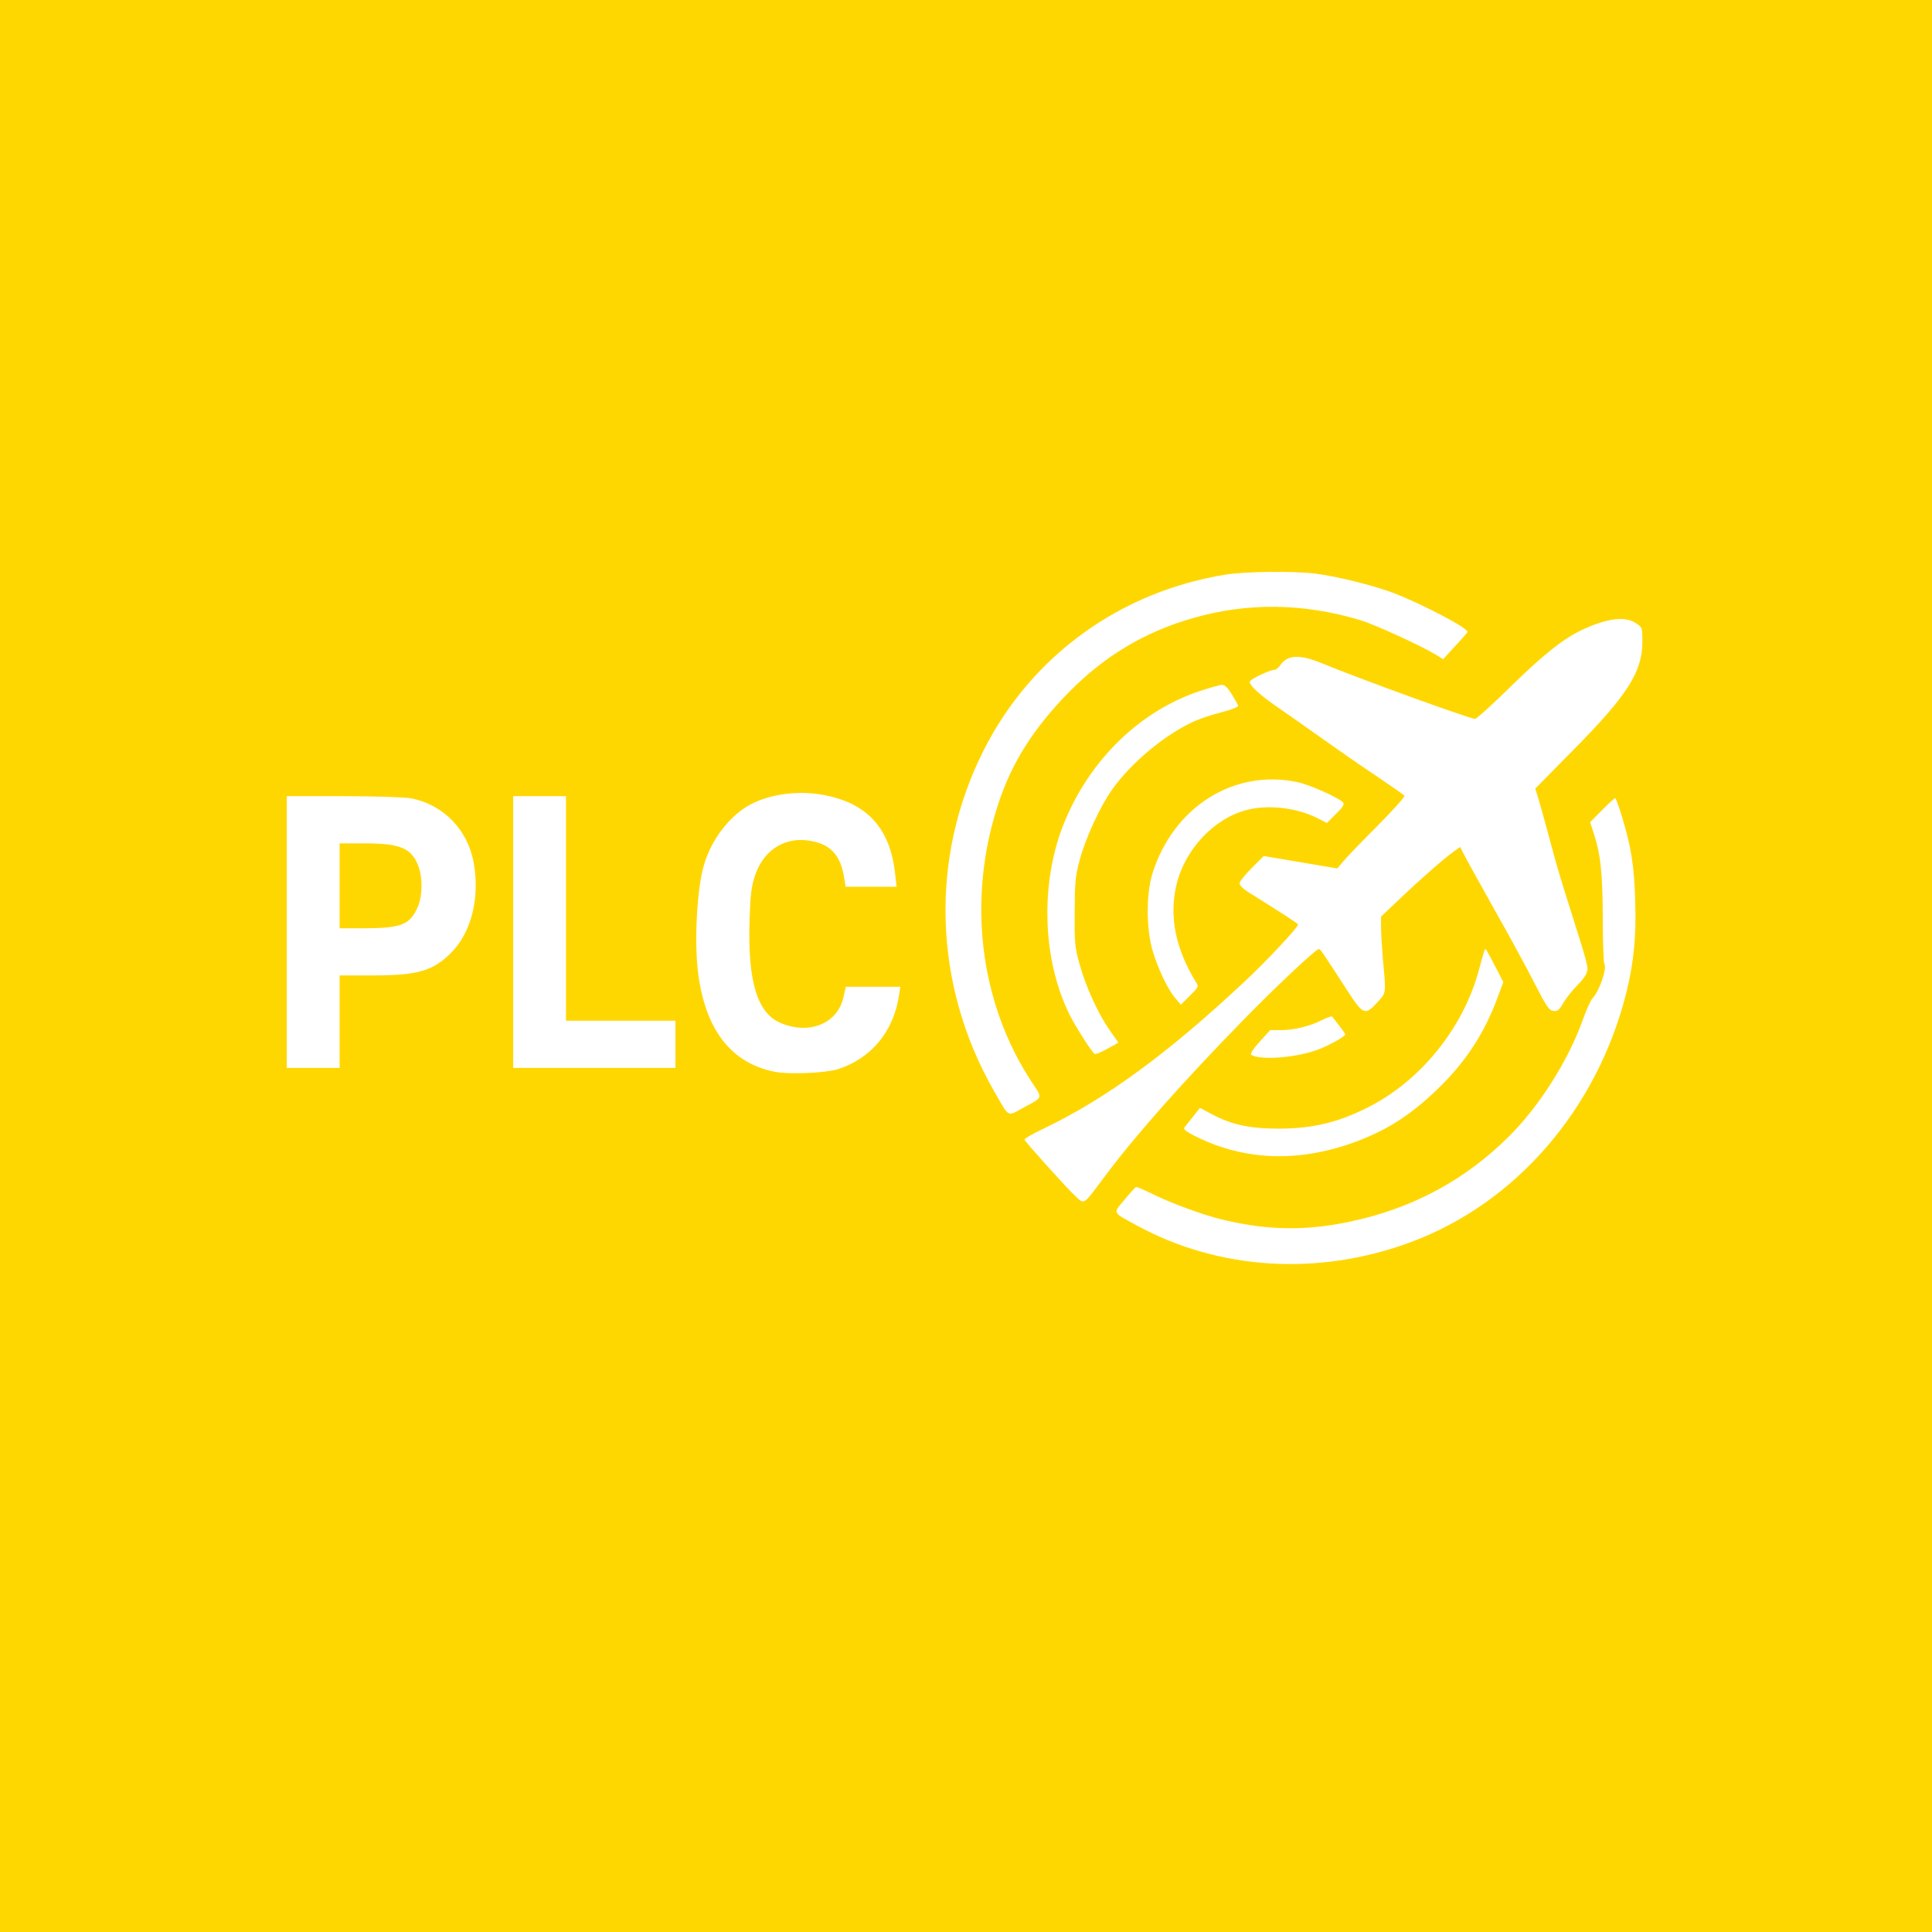
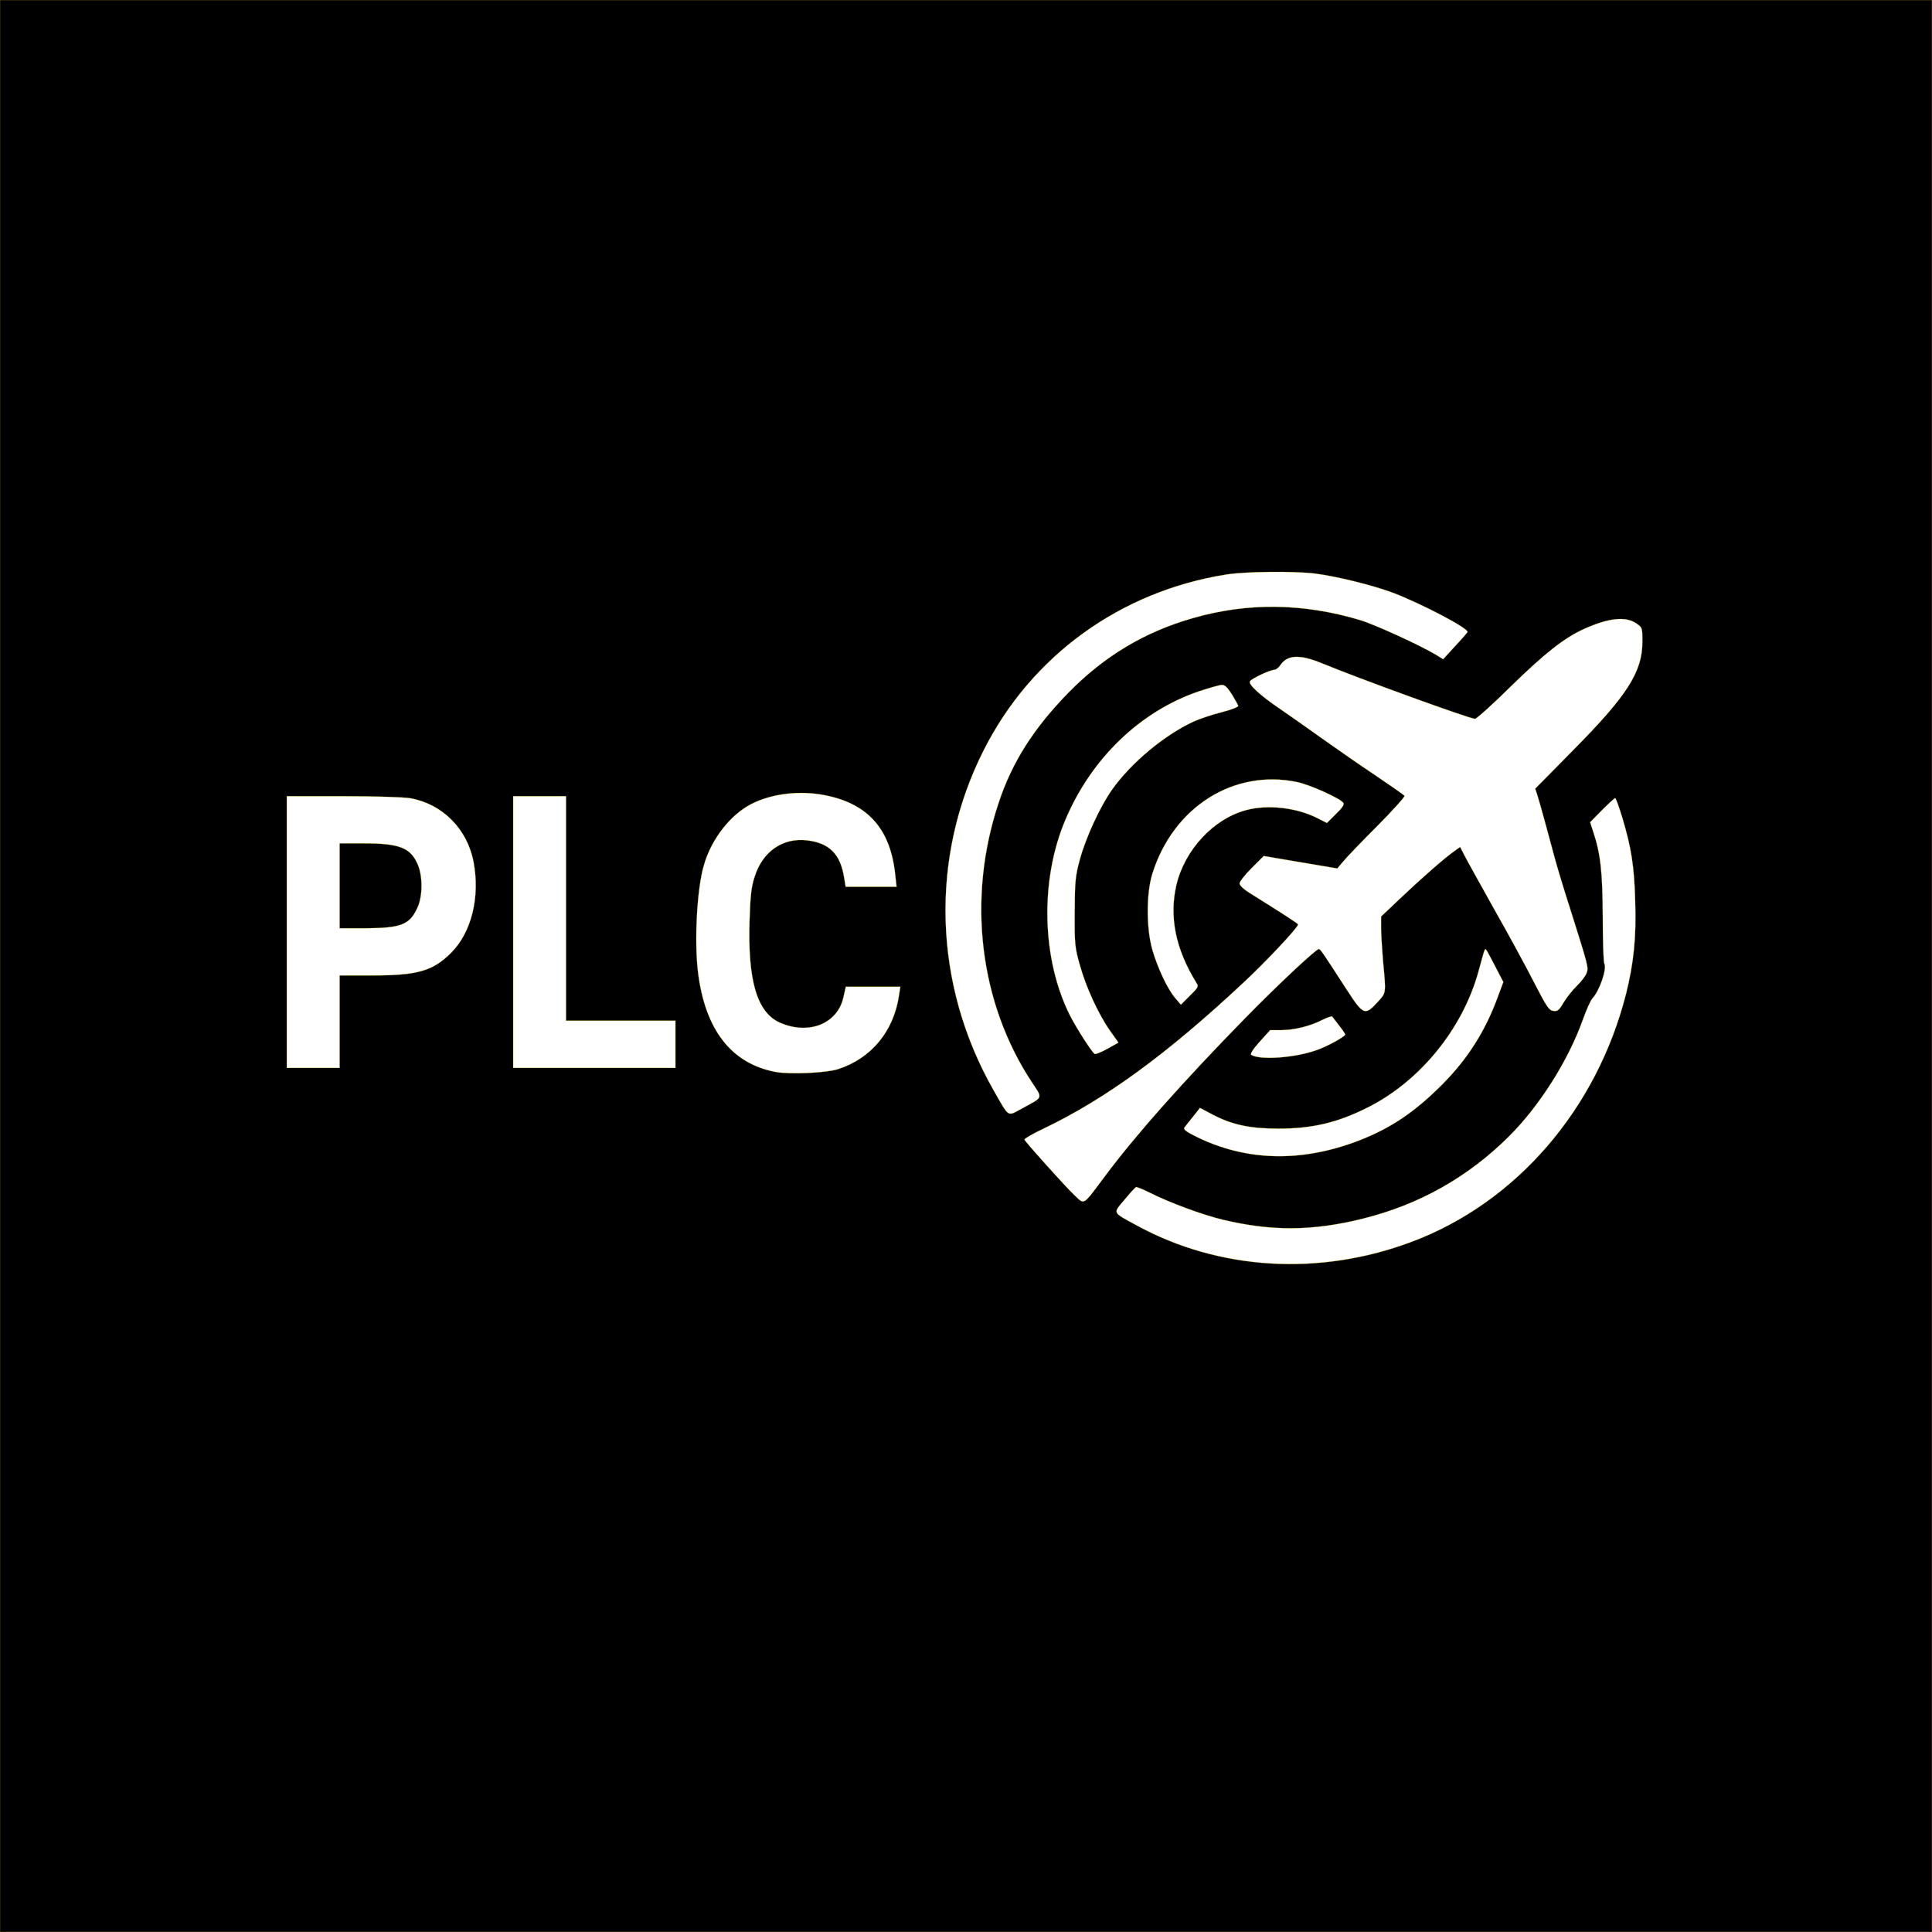
<svg xmlns="http://www.w3.org/2000/svg" version="1.0" width="1024pt" height="1024pt" viewBox="0 0 1024 1024" preserveAspectRatio="xMidYMid meet">
-   <g transform="translate(0,1024) scale(0.1,-0.1)" fill="#FFD700" stroke="none">
+   <g transform="translate(0,1024) scale(0.1,-0.1)" fill="#000000" stroke="#FFD700">
    <path d="M0 5120 l0 -5120 5120 0 5120 0 0 5120 0 5120 -5120 0 -5120 0 0 -5120z m6970 2080 c117 -15 307 -62 416 -103 153 -59 399 -188 392 -207 -2 -4 -31 -38 -66 -75 l-63 -69 -37 23 c-85 51 -323 160 -402 184 -302 91 -599 94 -887 11 -258 -74 -469 -201 -660 -395 -185 -190 -300 -370 -371 -587 -168 -506 -101 -1059 179 -1481 56 -85 60 -74 -54 -136 -80 -43 -66 -52 -150 95 -321 562 -341 1235 -53 1804 253 501 725 842 1286 931 104 16 355 19 470 5z m1701 -263 c34 -23 34 -24 34 -98 0 -160 -81 -286 -363 -571 l-205 -208 12 -37 c12 -38 55 -193 92 -333 11 -41 46 -158 79 -260 101 -320 100 -317 89 -348 -5 -15 -29 -45 -52 -68 -23 -22 -54 -62 -70 -88 -23 -40 -31 -47 -54 -44 -23 3 -35 21 -98 143 -39 77 -134 253 -212 390 -77 138 -150 269 -162 293 l-22 43 -32 -23 c-50 -35 -182 -151 -289 -253 l-98 -93 0 -59 c0 -32 5 -110 10 -173 17 -181 18 -170 -30 -223 -65 -71 -75 -67 -161 66 -132 204 -141 217 -149 217 -15 0 -227 -199 -390 -366 -327 -334 -581 -620 -742 -836 -122 -163 -108 -154 -163 -103 -45 42 -265 287 -265 295 0 6 46 32 103 59 328 157 654 395 1061 776 114 106 286 289 286 305 0 5 -76 54 -247 161 -40 24 -63 45 -63 57 0 9 29 46 64 81 l64 64 195 -33 195 -33 33 39 c18 22 99 106 181 188 81 82 145 153 142 158 -3 5 -72 53 -152 107 -81 54 -212 145 -292 202 -80 57 -179 127 -219 154 -103 70 -166 128 -156 144 9 15 108 61 130 61 8 0 21 11 30 23 37 57 103 60 220 12 196 -81 785 -295 813 -295 8 0 95 78 191 173 178 174 283 257 388 304 129 58 219 67 274 30z m-2142 -377 c17 -28 32 -55 34 -61 1 -6 -38 -21 -88 -34 -49 -12 -117 -35 -150 -50 -153 -71 -328 -216 -430 -359 -64 -90 -141 -257 -172 -373 -24 -88 -26 -116 -27 -278 -1 -167 1 -187 27 -279 33 -119 100 -264 161 -350 l44 -62 -59 -33 c-32 -18 -63 -30 -67 -27 -15 9 -98 139 -131 204 -150 299 -160 715 -25 1035 138 327 397 577 709 683 55 18 110 34 122 34 15 0 30 -15 52 -50z m346 -465 c67 -14 223 -84 244 -109 8 -9 -3 -26 -38 -60 l-48 -48 -49 25 c-112 57 -265 74 -380 43 -172 -46 -325 -210 -369 -397 -39 -169 -4 -340 106 -518 13 -19 10 -25 -34 -68 l-48 -48 -30 35 c-41 48 -93 159 -121 255 -33 115 -33 299 0 405 111 353 431 555 767 485z m-2497 -71 c225 -46 342 -180 367 -421 l7 -63 -135 0 -135 0 -7 43 c-19 129 -78 189 -198 203 -128 15 -235 -59 -277 -192 -18 -54 -23 -102 -27 -226 -11 -326 39 -495 162 -549 152 -66 304 -5 335 134 l13 57 145 0 144 0 -7 -45 c-28 -191 -147 -335 -324 -392 -65 -20 -256 -29 -333 -14 -232 45 -370 223 -408 525 -21 166 -6 448 31 571 40 139 141 267 252 324 111 56 259 73 395 45z m-2202 -15 c170 -31 301 -163 334 -338 35 -186 -11 -373 -119 -481 -97 -97 -178 -120 -418 -120 l-173 0 0 -245 0 -245 -140 0 -140 0 0 720 0 720 298 0 c173 0 323 -5 358 -11z m824 -584 l0 -595 290 0 290 0 0 -125 0 -125 -430 0 -430 0 0 720 0 720 140 0 140 0 0 -595z m5598 483 c48 -160 64 -258 69 -448 6 -188 -8 -324 -48 -485 -155 -614 -584 -1111 -1140 -1318 -487 -182 -1018 -150 -1454 88 -132 72 -127 62 -65 136 29 35 56 65 61 67 4 2 35 -11 70 -28 104 -53 282 -119 391 -145 261 -62 477 -60 742 6 298 74 555 219 771 433 164 162 318 406 395 623 18 50 40 100 50 111 38 40 79 160 63 185 -4 7 -8 118 -8 247 -1 241 -12 336 -51 453 l-16 49 63 64 c35 35 66 64 70 64 3 0 20 -46 37 -102z m-669 -798 l39 -75 -28 -75 c-67 -185 -162 -334 -299 -471 -145 -145 -271 -229 -438 -294 -307 -118 -601 -110 -866 22 -49 24 -66 38 -60 46 5 7 26 33 46 58 l37 47 64 -34 c104 -55 200 -76 351 -76 179 0 312 31 470 110 280 139 507 418 591 722 37 135 33 127 45 110 5 -8 27 -49 48 -90z m-831 -306 c18 -23 32 -44 32 -47 0 -11 -98 -65 -155 -84 -114 -40 -297 -53 -343 -24 -7 4 8 29 44 69 l56 62 57 0 c69 0 155 21 219 54 26 13 50 21 53 18 3 -4 20 -26 37 -48z" />
    <path d="M1800 5545 l0 -225 138 0 c189 1 234 19 275 110 28 62 28 168 0 231 -38 86 -97 109 -285 109 l-128 0 0 -225z" />
  </g>
</svg>
